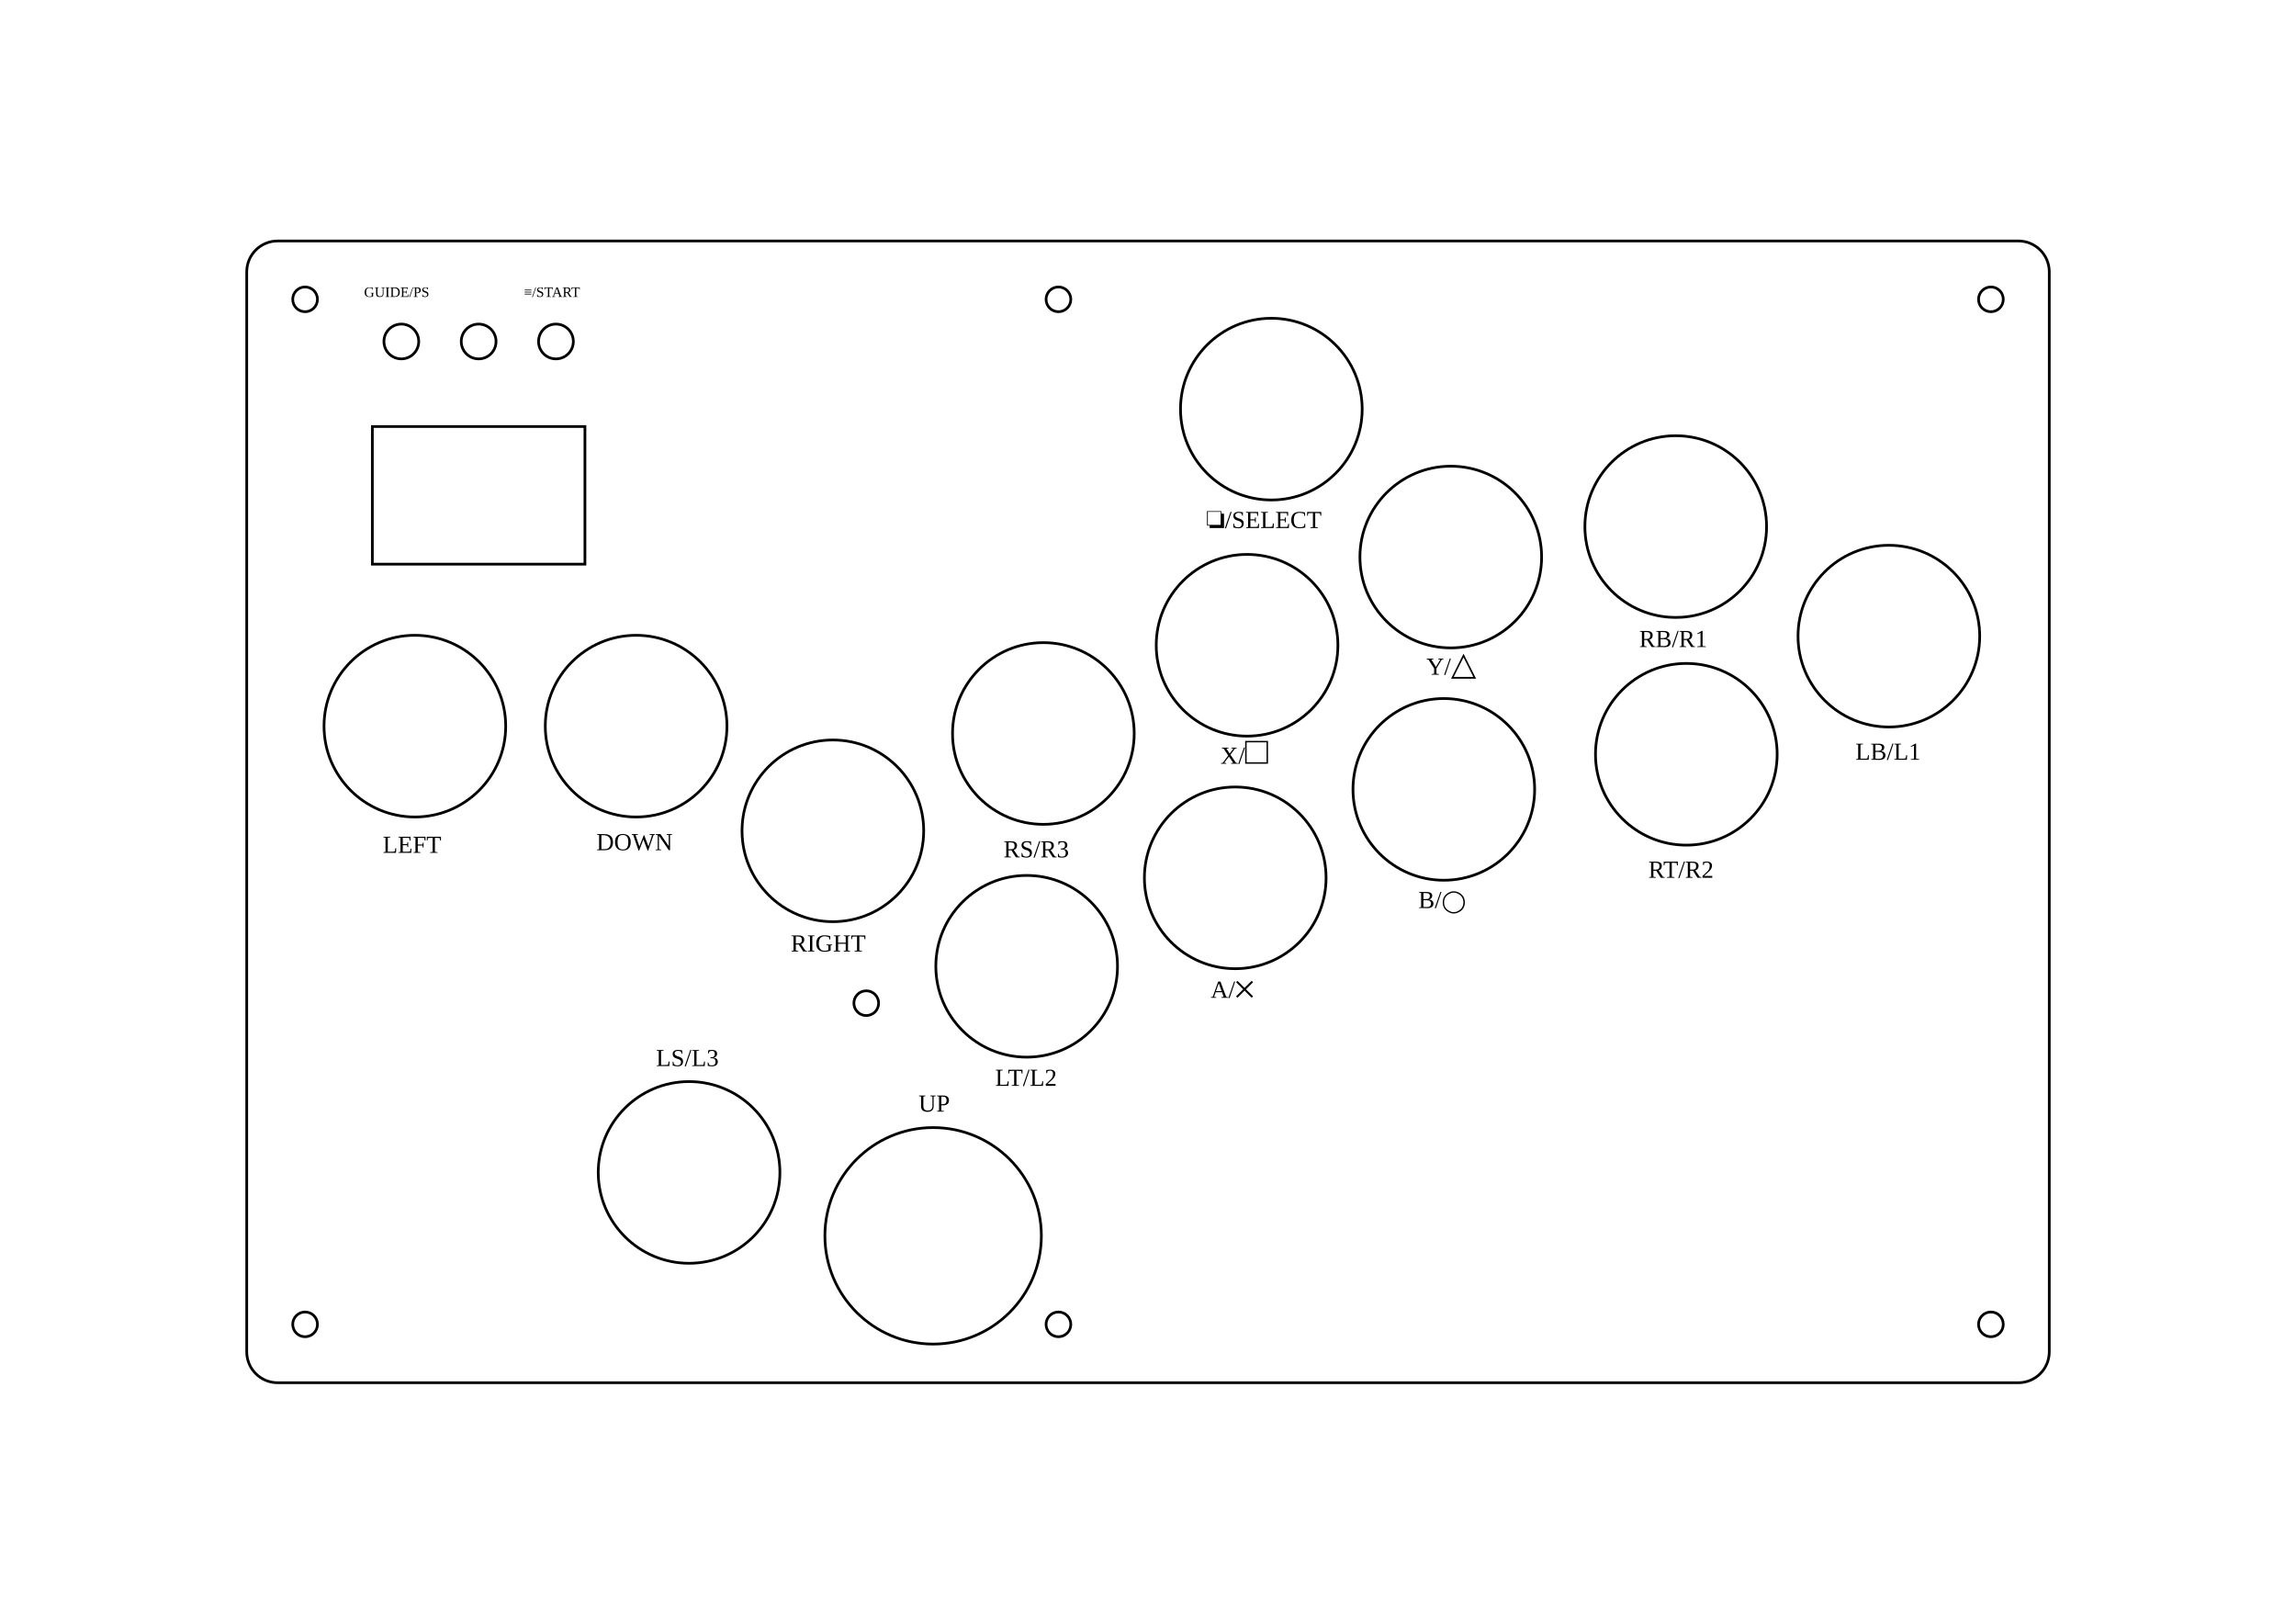
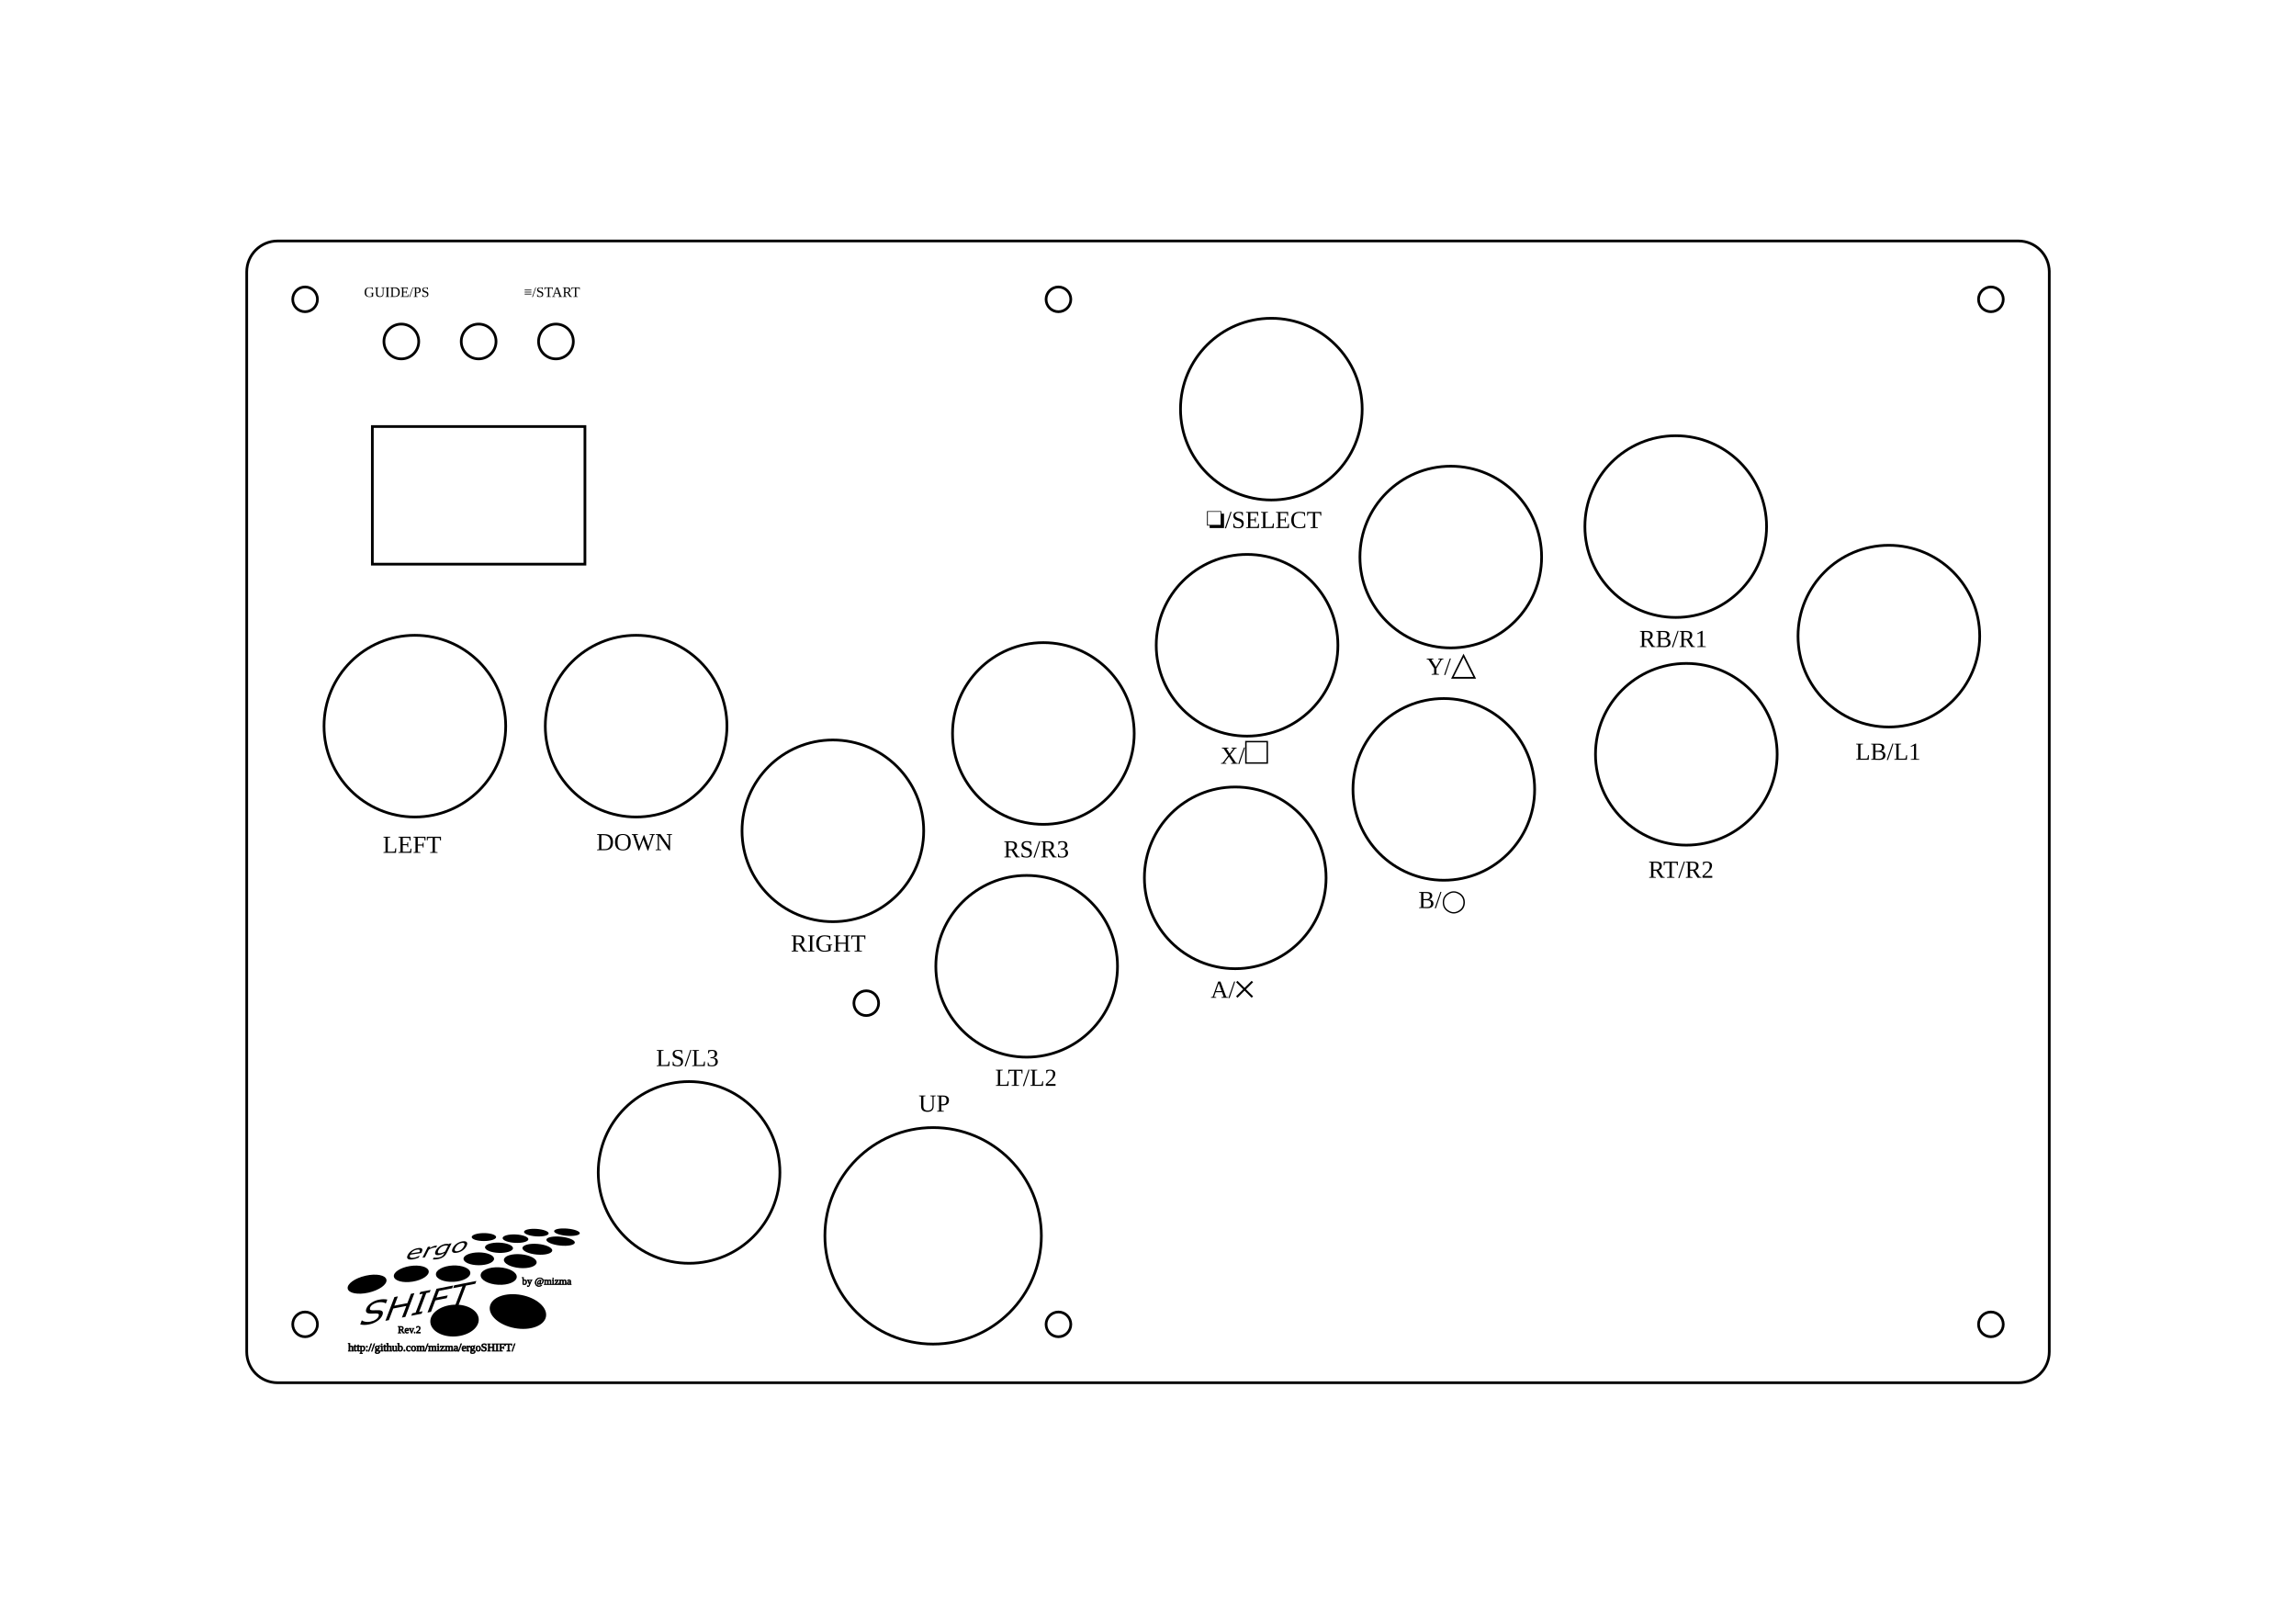
- <svg xmlns="http://www.w3.org/2000/svg" width="297mm" height="210mm" viewBox="0 0 297 210" version="1.1" id="svg25">
+ <svg xmlns="http://www.w3.org/2000/svg" width="297mm" height="210mm" viewBox="0 0 297 210" version="1.1" id="svg25" xml:space="preserve">
  <defs id="defs25" />
  <g id="Sketch006" transform="matrix(1,0,0,-1,31.915,31.165)">
    <path id="Sketch006_w0000" d="m 233.17,-4 a 4,4 0 0 1 -4,4 H 4 A 4,4 0 0 1 0,-4 v -139.67 a 4,4 0 0 1 4,-4 h 225.17 a 4,4 0 0 1 4,4 V -4" stroke="#000000" stroke-width="0.35 px" style="fill:none;fill-opacity:1;fill-rule:evenodd;stroke-width:0.35;stroke-linecap:square;stroke-miterlimit:4;stroke-dasharray:none" />
    <circle cx="7.55" cy="-7.55" r="1.6" stroke="#000000" stroke-width="0.35 px" style="fill:none;stroke-width:0.35;stroke-linecap:square;stroke-miterlimit:4;stroke-dasharray:none" id="circle1" />
    <circle cx="20" cy="-13" r="2.25" stroke="#000000" stroke-width="0.35 px" style="fill:none;stroke-width:0.35;stroke-linecap:square;stroke-miterlimit:4;stroke-dasharray:none" id="circle2" />
    <circle cx="30" cy="-13" r="2.25" stroke="#000000" stroke-width="0.35 px" style="fill:none;stroke-width:0.35;stroke-linecap:square;stroke-miterlimit:4;stroke-dasharray:none" id="circle3" />
    <circle cx="40" cy="-13" r="2.25" stroke="#000000" stroke-width="0.35 px" style="fill:none;stroke-width:0.35;stroke-linecap:square;stroke-miterlimit:4;stroke-dasharray:none" id="circle4" />
    <circle cx="105" cy="-7.55" r="1.6" stroke="#000000" stroke-width="0.35 px" style="fill:none;stroke-width:0.35;stroke-linecap:square;stroke-miterlimit:4;stroke-dasharray:none" id="circle5" />
    <circle cx="21.75" cy="-62.75" r="11.75" stroke="#000000" stroke-width="0.35 px" style="fill:none;stroke-width:0.35;stroke-linecap:square;stroke-miterlimit:4;stroke-dasharray:none" id="circle6" />
    <circle cx="50.37" cy="-62.75" r="11.75" stroke="#000000" stroke-width="0.35 px" style="fill:none;stroke-width:0.35;stroke-linecap:square;stroke-miterlimit:4;stroke-dasharray:none" id="circle7" />
    <circle cx="132.54" cy="-21.75" r="11.75" stroke="#000000" stroke-width="0.35 px" style="fill:none;stroke-width:0.35;stroke-linecap:square;stroke-miterlimit:4;stroke-dasharray:none" id="circle8" />
    <circle cx="129.4" cy="-52.29" r="11.75" stroke="#000000" stroke-width="0.35 px" style="fill:none;stroke-width:0.35;stroke-linecap:square;stroke-miterlimit:4;stroke-dasharray:none" id="circle9" />
    <circle cx="103.05" cy="-63.7" r="11.75" stroke="#000000" stroke-width="0.35 px" style="fill:none;stroke-width:0.35;stroke-linecap:square;stroke-miterlimit:4;stroke-dasharray:none" id="circle10" />
    <circle cx="75.82" cy="-76.29" r="11.75" stroke="#000000" stroke-width="0.35 px" style="fill:none;stroke-width:0.35;stroke-linecap:square;stroke-miterlimit:4;stroke-dasharray:none" id="circle11" />
    <circle cx="100.89" cy="-93.81" r="11.75" stroke="#000000" stroke-width="0.35 px" style="fill:none;stroke-width:0.35;stroke-linecap:square;stroke-miterlimit:4;stroke-dasharray:none" id="circle12" />
    <circle cx="127.87" cy="-82.37" r="11.75" stroke="#000000" stroke-width="0.35 px" style="fill:none;stroke-width:0.35;stroke-linecap:square;stroke-miterlimit:4;stroke-dasharray:none" id="circle13" />
    <circle cx="154.85" cy="-70.93" r="11.75" stroke="#000000" stroke-width="0.35 px" style="fill:none;stroke-width:0.35;stroke-linecap:square;stroke-miterlimit:4;stroke-dasharray:none" id="circle14" />
    <circle cx="155.75" cy="-40.88" r="11.75" stroke="#000000" stroke-width="0.35 px" style="fill:none;stroke-width:0.35;stroke-linecap:square;stroke-miterlimit:4;stroke-dasharray:none" id="circle15" />
    <circle cx="184.85" cy="-36.94" r="11.75" stroke="#000000" stroke-width="0.35 px" style="fill:none;stroke-width:0.35;stroke-linecap:square;stroke-miterlimit:4;stroke-dasharray:none" id="circle16" />
    <circle cx="212.42" cy="-51.11" r="11.75" stroke="#000000" stroke-width="0.35 px" style="fill:none;stroke-width:0.35;stroke-linecap:square;stroke-miterlimit:4;stroke-dasharray:none" id="circle17" />
    <circle cx="186.22" cy="-66.39" r="11.75" stroke="#000000" stroke-width="0.35 px" style="fill:none;stroke-width:0.35;stroke-linecap:square;stroke-miterlimit:4;stroke-dasharray:none" id="circle18" />
    <circle cx="80.14" cy="-98.58" r="1.6" stroke="#000000" stroke-width="0.35 px" style="fill:none;stroke-width:0.35;stroke-linecap:square;stroke-miterlimit:4;stroke-dasharray:none" id="circle19" />
    <circle cx="57.22" cy="-120.47" r="11.75" stroke="#000000" stroke-width="0.35 px" style="fill:none;stroke-width:0.35;stroke-linecap:square;stroke-miterlimit:4;stroke-dasharray:none" id="circle20" />
    <circle cx="7.55" cy="-140.12" r="1.6" stroke="#000000" stroke-width="0.35 px" style="fill:none;stroke-width:0.35;stroke-linecap:square;stroke-miterlimit:4;stroke-dasharray:none" id="circle21" />
    <circle cx="88.79" cy="-128.67" r="14" stroke="#000000" stroke-width="0.35 px" style="fill:none;stroke-width:0.35;stroke-linecap:square;stroke-miterlimit:4;stroke-dasharray:none" id="circle22" />
    <circle cx="105" cy="-140.12" r="1.6" stroke="#000000" stroke-width="0.35 px" style="fill:none;stroke-width:0.35;stroke-linecap:square;stroke-miterlimit:4;stroke-dasharray:none" id="circle23" />
    <circle cx="225.62" cy="-140.12" r="1.6" stroke="#000000" stroke-width="0.35 px" style="fill:none;stroke-width:0.35;stroke-linecap:square;stroke-miterlimit:4;stroke-dasharray:none" id="circle24" />
    <circle cx="225.62" cy="-7.55" r="1.6" stroke="#000000" stroke-width="0.35 px" style="fill:none;stroke-width:0.35;stroke-linecap:square;stroke-miterlimit:4;stroke-dasharray:none" id="circle25" />
    <path id="Sketch006_w0026" d="M 43.75,-41.8 H 16.25 V -24 h 27.5 v -17.8" stroke="#000000" stroke-width="0.35 px" style="fill:none;fill-opacity:1;fill-rule:evenodd;stroke-width:0.35;stroke-linecap:square;stroke-miterlimit:4;stroke-dasharray:none" />
  </g>
  <g id="g2" transform="translate(-0.59516,-0.49745)">
    <text xml:space="preserve" style="font-size:3.175px;fill:#000000;fill-opacity:1;stroke:none;stroke-width:0.265;stroke-opacity:0.481" x="50.1" y="110.796" id="text25">
      <tspan id="tspan25" style="fill:#000000;fill-opacity:1;stroke:none;stroke-width:0.265;stroke-opacity:0.481" x="50.1" y="110.796">LEFT</tspan>
    </text>
    <text xml:space="preserve" style="font-size:3.175px;fill:#000000;fill-opacity:1;stroke:none;stroke-width:0.265;stroke-opacity:0.3" x="77.735" y="110.457" id="text26">
      <tspan style="fill:#000000;fill-opacity:1;stroke:none;stroke-width:0.265" x="77.735" y="110.457" id="tspan27">DOWN</tspan>
    </text>
    <text xml:space="preserve" style="font-size:3.175px;fill:#000000;fill-opacity:1;stroke:none;stroke-width:0.265;stroke-opacity:0.3" x="102.883" y="123.561" id="text26-3">
      <tspan style="fill:#000000;fill-opacity:1;stroke:none;stroke-width:0.265" x="102.883" y="123.561" id="tspan27-6">RIGHT</tspan>
    </text>
    <text xml:space="preserve" style="font-size:3.175px;fill:#000000;fill-opacity:1;stroke:none;stroke-width:0.265;stroke-opacity:0.3" x="119.415" y="144.265" id="text26-3-3">
      <tspan style="fill:#000000;fill-opacity:1;stroke:none;stroke-width:0.265" x="119.415" y="144.265" id="tspan28">UP</tspan>
    </text>
    <text xml:space="preserve" style="font-size:3.175px;fill:#000000;fill-opacity:1;stroke:none;stroke-width:0.265;stroke-opacity:0.3" x="157.202" y="129.544" id="text26-3-3-6">
      <tspan style="fill:#000000;fill-opacity:1;stroke:none;stroke-width:0.265" x="157.202" y="129.544" id="tspan28-7">A/✕</tspan>
    </text>
    <text xml:space="preserve" style="font-size:3.175px;fill:#000000;fill-opacity:1;stroke:none;stroke-width:0.265;stroke-opacity:0.3" x="184.067" y="117.939" id="text26-3-3-6-4">
      <tspan style="fill:#000000;fill-opacity:1;stroke:none;stroke-width:0.265" x="184.067" y="117.939" id="tspan28-7-1">B/<tspan style="font-size:2.822px" id="tspan3">◯</tspan>
      </tspan>
    </text>
    <text xml:space="preserve" style="font-size:3.175px;fill:#000000;fill-opacity:1;stroke:none;stroke-width:0.265;stroke-opacity:0.3" x="129.322" y="140.936" id="text26-3-3-6-4-0">
      <tspan style="fill:#000000;fill-opacity:1;stroke:none;stroke-width:0.265" x="129.322" y="140.936" id="tspan28-7-1-1">LT/L2</tspan>
    </text>
    <text xml:space="preserve" style="font-size:3.175px;fill:#000000;fill-opacity:1;stroke:none;stroke-width:0.265;stroke-opacity:0.3" x="130.401" y="111.382" id="text26-3-3-6-4-7">
      <tspan style="fill:#000000;fill-opacity:1;stroke:none;stroke-width:0.265" x="130.401" y="111.382" id="tspan28-7-1-7">RS/R3</tspan>
    </text>
    <text xml:space="preserve" style="font-size:3.175px;fill:#000000;fill-opacity:1;stroke:none;stroke-width:0.265;stroke-opacity:0.3" x="158.473" y="99.274" id="text26-3-3-6-4-8">
      <tspan style="fill:#000000;fill-opacity:1;stroke:none;stroke-width:0.265" x="158.473" y="99.274" id="tspan28-7-1-9">X/<tspan style="font-size:4.939px" id="tspan1">□</tspan>
      </tspan>
    </text>
    <text xml:space="preserve" style="font-size:3.175px;fill:#000000;fill-opacity:1;stroke:none;stroke-width:0.265;stroke-opacity:0.3" x="85.455" y="138.378" id="text26-3-3-6-4-8-2">
      <tspan style="fill:#000000;fill-opacity:1;stroke:none;stroke-width:0.265" x="85.455" y="138.378" id="tspan28-7-1-9-6">LS/L3</tspan>
    </text>
    <text xml:space="preserve" style="font-size:3.175px;fill:#000000;fill-opacity:1;stroke:none;stroke-width:0.265;stroke-opacity:0.3" x="156.616" y="68.789" id="text26-3-3-6-4-8-9">
      <tspan style="fill:#000000;fill-opacity:1;stroke:none;stroke-width:0.265" x="156.616" y="68.789" id="tspan28-7-1-9-9">❏/SELECT</tspan>
    </text>
    <text xml:space="preserve" style="font-size:1.878px;fill:#000000;fill-opacity:1;stroke:none;stroke-width:0.156;stroke-opacity:0.3" x="68.366" y="38.897" id="text26-3-3-6-4-8-9-8">
      <tspan style="fill:#000000;fill-opacity:1;stroke:none;stroke-width:0.156" x="68.366" y="38.897" id="tspan28-7-1-9-9-8">≡/START</tspan>
    </text>
    <text xml:space="preserve" style="font-size:1.878px;fill:#000000;fill-opacity:1;stroke:none;stroke-width:0.156;stroke-opacity:0.3" x="47.688" y="38.897" id="text26-3-3-6-4-8-9-8-6">
      <tspan style="fill:#000000;fill-opacity:1;stroke:none;stroke-width:0.156" x="47.688" y="38.897" id="tspan28-7-1-9-9-8-0">GUIDE/PS</tspan>
    </text>
    <text xml:space="preserve" style="font-size:3.175px;fill:#000000;fill-opacity:1;stroke:none;stroke-width:0.265;stroke-opacity:0.3" x="185.11" y="87.76" id="text26-3-3-6-4-6">
      <tspan style="fill:#000000;fill-opacity:1;stroke:none;stroke-width:0.265" x="185.11" y="87.76" id="tspan28-7-1-2">Y/<tspan style="font-size:4.233px" id="tspan4">△</tspan>
      </tspan>
    </text>
    <text xml:space="preserve" style="font-size:3.175px;fill:#000000;fill-opacity:1;stroke:none;stroke-width:0.265;stroke-opacity:0.3" x="213.815" y="114.02" id="text26-3-3-6-4-3">
      <tspan style="fill:#000000;fill-opacity:1;stroke:none;stroke-width:0.265" x="213.815" y="114.02" id="tspan28-7-1-98">RT/R2</tspan>
    </text>
    <text xml:space="preserve" style="font-size:3.175px;fill:#000000;fill-opacity:1;stroke:none;stroke-width:0.265;stroke-opacity:0.3" x="212.629" y="84.181" id="text26-3-3-6-4-1">
      <tspan style="fill:#000000;fill-opacity:1;stroke:none;stroke-width:0.265" x="212.629" y="84.181" id="tspan28-7-1-5">RB/R1</tspan>
    </text>
    <text xml:space="preserve" style="font-size:3.175px;fill:#000000;fill-opacity:1;stroke:none;stroke-width:0.265;stroke-opacity:0.3" x="240.603" y="98.761" id="text26-3-3-6-4-9">
      <tspan style="fill:#000000;fill-opacity:1;stroke:none;stroke-width:0.265" x="240.603" y="98.761" id="tspan28-7-1-76">LB/L1</tspan>
    </text>
  </g>
+   <g id="g6">
+     <g id="g1" transform="matrix(0.2102046,0,0,0.2102016,37.50266,151.8331)">
+       <ellipse style="fill:#000000;stroke-width:0.29" id="path1" cx="34.737" cy="76.737" rx="12.23" ry="5.283" transform="matrix(0.9750418,-0.2220215,0.1772845,0.9841596,0,0)" />
+       <ellipse style="fill:#000000;stroke-width:0.265" id="path2" cx="62.759" cy="72.508" rx="10.854" ry="4.859" transform="matrix(0.9874115,-0.1581724,0.1754168,0.9844943,0,0)" />
+       <ellipse style="fill:#000000;stroke-width:0.275" id="path3" cx="97.336" cy="66.152" rx="10.6" ry="5.037" transform="rotate(-2.785622)" />
+       <ellipse style="fill:#000000;stroke-width:0.262" id="path4" cx="95.264" cy="96.598" rx="14.922" ry="9.773" transform="matrix(0.9978905,-0.06491968,0.06456334,0.9979136,0,0)" />
+       <ellipse style="fill:#000000;stroke-width:0.272" id="path5" cx="154.024" cy="57.631" rx="17.54" ry="10.39" transform="matrix(0.9832158,0.1824466,-0.1929999,0.9811988,0,0)" />
+       <ellipse style="fill:#000000;stroke-width:0.27" id="path6" cx="131.685" cy="55.865" rx="11.126" ry="5.375" transform="matrix(0.9985756,0.0533553,-0.05408238,0.9985365,0,0)" />
+       <ellipse style="fill:#000000;stroke-width:0.253" id="path7" cx="116.223" cy="52.21" rx="9.397" ry="3.947" />
+       <ellipse style="fill:#000000;stroke-width:0.276" id="path8" cx="145.872" cy="41.112" rx="10.111" ry="4.247" transform="rotate(4.987672)" />
+       <ellipse style="fill:#000000;stroke-width:0.278" id="path9" cx="130.047" cy="40.891" rx="8.608" ry="3.157" transform="matrix(0.9993915,0.03488101,-0.03188677,0.9994915,0,0)" />
+       <ellipse style="fill:#000000;stroke-width:0.277" id="path10" cx="119.38" cy="38.829" rx="7.518" ry="2.443" />
+       <ellipse style="fill:#000000;stroke-width:0.288" id="path11" cx="140.37" cy="33.262" rx="7.932" ry="2.592" transform="matrix(0.9989029,0.04682987,-0.04218835,0.9991097,0,0)" />
+       <ellipse style="fill:#000000;stroke-width:0.276" id="path12" cx="155.891" cy="32.724" rx="9.197" ry="3.287" transform="matrix(0.9961059,0.08816449,-0.09234462,0.9957271,0,0)" />
+       <ellipse style="fill:#000000;stroke-width:0.268" id="path13" cx="170.302" cy="23.755" rx="8.787" ry="2.733" transform="matrix(0.994557,0.1041937,-0.1177663,0.9930413,0,0)" />
+       <ellipse style="fill:#000000;stroke-width:0.249" id="path14" cx="173.434" cy="20.856" rx="7.936" ry="2.223" transform="matrix(0.996204,0.0870495,-0.1101757,0.9939121,0,0)" />
+       <ellipse style="fill:#000000;stroke-width:0.283" id="path15" cx="153.716" cy="25.852" rx="7.596" ry="2.297" transform="rotate(3.842859)" />
+       <path d="m 93.194,74.352 h -5.531 q 0,0.692 0.208,1.21 0.208,0.511 0.571,0.84 0.349,0.323 0.827,0.484 0.484,0.161 1.062,0.161 0.766,0 1.539,-0.302 0.78,-0.309 1.109,-0.605 h 0.067 v 1.378 q -0.638,0.269 -1.304,0.45 -0.665,0.181 -1.398,0.181 -1.868,0 -2.917,-1.008 -1.048,-1.015 -1.048,-2.876 0,-1.841 1.001,-2.923 1.008,-1.082 2.648,-1.082 1.519,0 2.339,0.887 0.827,0.887 0.827,2.52 z m -1.23,-0.968 q -0.007,-0.995 -0.504,-1.539 -0.491,-0.544 -1.499,-0.544 -1.015,0 -1.62,0.598 -0.598,0.598 -0.679,1.485 z m 7.829,-1.539 h -0.067 q -0.282,-0.067 -0.551,-0.094 -0.262,-0.034 -0.625,-0.034 -0.585,0 -1.129,0.262 -0.544,0.255 -1.048,0.665 v 5.329 h -1.263 v -7.506 h 1.263 v 1.109 q 0.753,-0.605 1.324,-0.853 0.578,-0.255 1.176,-0.255 0.329,0 0.477,0.02 0.148,0.013 0.444,0.06 z m 7.278,5.275 q 0,1.909 -0.867,2.802 -0.867,0.894 -2.668,0.894 -0.598,0 -1.169,-0.087 -0.565,-0.081 -1.116,-0.235 v -1.29 h 0.067 q 0.309,0.121 0.981,0.296 0.672,0.181 1.344,0.181 0.645,0 1.069,-0.155 0.423,-0.155 0.659,-0.43 0.235,-0.262 0.336,-0.632 0.101,-0.37 0.101,-0.827 v -0.685 q -0.571,0.457 -1.095,0.685 -0.517,0.222 -1.324,0.222 -1.344,0 -2.137,-0.968 -0.786,-0.974 -0.786,-2.742 0,-0.968 0.269,-1.667 0.276,-0.706 0.746,-1.216 0.437,-0.477 1.062,-0.739 0.625,-0.269 1.243,-0.269 0.652,0 1.089,0.134 0.444,0.128 0.934,0.396 l 0.081,-0.323 h 1.183 z m -1.263,-1.21 v -4.093 q -0.504,-0.228 -0.941,-0.323 -0.43,-0.101 -0.86,-0.101 -1.042,0 -1.64,0.699 -0.598,0.699 -0.598,2.03 0,1.263 0.444,1.915 0.444,0.652 1.472,0.652 0.551,0 1.102,-0.208 0.558,-0.215 1.021,-0.571 z m 10.148,-1.687 q 0,1.835 -0.941,2.896 -0.941,1.062 -2.52,1.062 -1.593,0 -2.534,-1.062 -0.934,-1.062 -0.934,-2.896 0,-1.835 0.934,-2.896 0.941,-1.069 2.534,-1.069 1.579,0 2.52,1.069 0.941,1.062 0.941,2.896 z m -1.304,0 q 0,-1.458 -0.571,-2.164 -0.571,-0.712 -1.586,-0.712 -1.028,0 -1.599,0.712 -0.565,0.706 -0.565,2.164 0,1.411 0.571,2.144 0.571,0.726 1.593,0.726 1.008,0 1.579,-0.719 0.578,-0.726 0.578,-2.15 z" id="text15" style="font-size:13.763px;stroke-width:1.147" transform="matrix(1.221057,-0.1847684,-0.4435906,0.8860857,0,0)" aria-label="ergo" />
+       <path d="m 89.139,106.877 q 0,0.862 -0.406,1.703 -0.396,0.842 -1.119,1.426 -0.792,0.634 -1.852,0.99 -1.05,0.357 -2.535,0.357 -1.594,0 -2.872,-0.297 -1.268,-0.297 -2.585,-0.881 v -2.456 h 0.139 q 1.119,0.931 2.585,1.436 1.466,0.505 2.753,0.505 1.822,0 2.832,-0.683 1.02,-0.683 1.02,-1.822 0,-0.98 -0.485,-1.446 -0.475,-0.465 -1.456,-0.723 -0.743,-0.198 -1.614,-0.327 -0.862,-0.129 -1.832,-0.327 -1.961,-0.416 -2.912,-1.416 -0.941,-1.01 -0.941,-2.624 0,-1.852 1.565,-3.03 1.565,-1.188 3.971,-1.188 1.555,0 2.852,0.297 1.297,0.297 2.298,0.733 v 2.317 h -0.139 q -0.842,-0.713 -2.218,-1.179 -1.367,-0.475 -2.803,-0.475 -1.575,0 -2.535,0.654 -0.951,0.654 -0.951,1.684 0,0.921 0.475,1.446 0.475,0.525 1.674,0.802 0.634,0.139 1.802,0.337 1.169,0.198 1.981,0.406 1.644,0.436 2.476,1.317 0.832,0.881 0.832,2.466 z m 14.429,4.209 h -1.961 v -7.22 h -7.358 v 7.22 H 92.289 V 96.34 h 1.961 v 5.784 h 7.358 v -5.784 h 1.961 z m 9.161,0 h -5.823 v -1.505 h 1.931 V 97.845 h -1.931 v -1.505 h 5.823 v 1.505 h -1.931 v 11.736 h 1.931 z m 12.756,-13.003 h -7.457 v 4.159 h 6.408 v 1.743 h -6.408 v 7.101 h -1.961 V 96.34 h 9.418 z m 13.053,0 h -5.269 v 13.003 h -1.961 V 98.083 h -5.269 v -1.743 h 12.498 z" id="text16" style="font-size:20.282px;stroke-width:1.69" transform="matrix(1.090097,-0.2142079,-0.3767602,0.9913846,0,0)" aria-label="SHIFT" />
+     </g>
+     <text xml:space="preserve" style="font-size:1.438px;fill:#000000;stroke:#000000;stroke-width:0.09" x="45.027" y="174.747" id="text2">
+       <tspan id="tspan2" style="stroke-width:0.09" x="45.027" y="174.747">http://github.com/mizma/ergoSHIFT/</tspan>
+     </text>
+     <text xml:space="preserve" style="font-size:1.307px;fill:#000000;stroke:#000000;stroke-width:0.082" x="51.453" y="172.408" id="text5">
+       <tspan id="tspan5" style="stroke-width:0.082" x="51.453" y="172.408">Rev.2</tspan>
+     </text>
+     <text xml:space="preserve" style="font-size:1.304px;fill:#000000;stroke:#000000;stroke-width:0.082" x="67.531" y="166.134" id="text6">
+       <tspan id="tspan6" style="stroke-width:0.082" x="67.531" y="166.134">by @mizma</tspan>
+     </text>
+   </g>
</svg>
